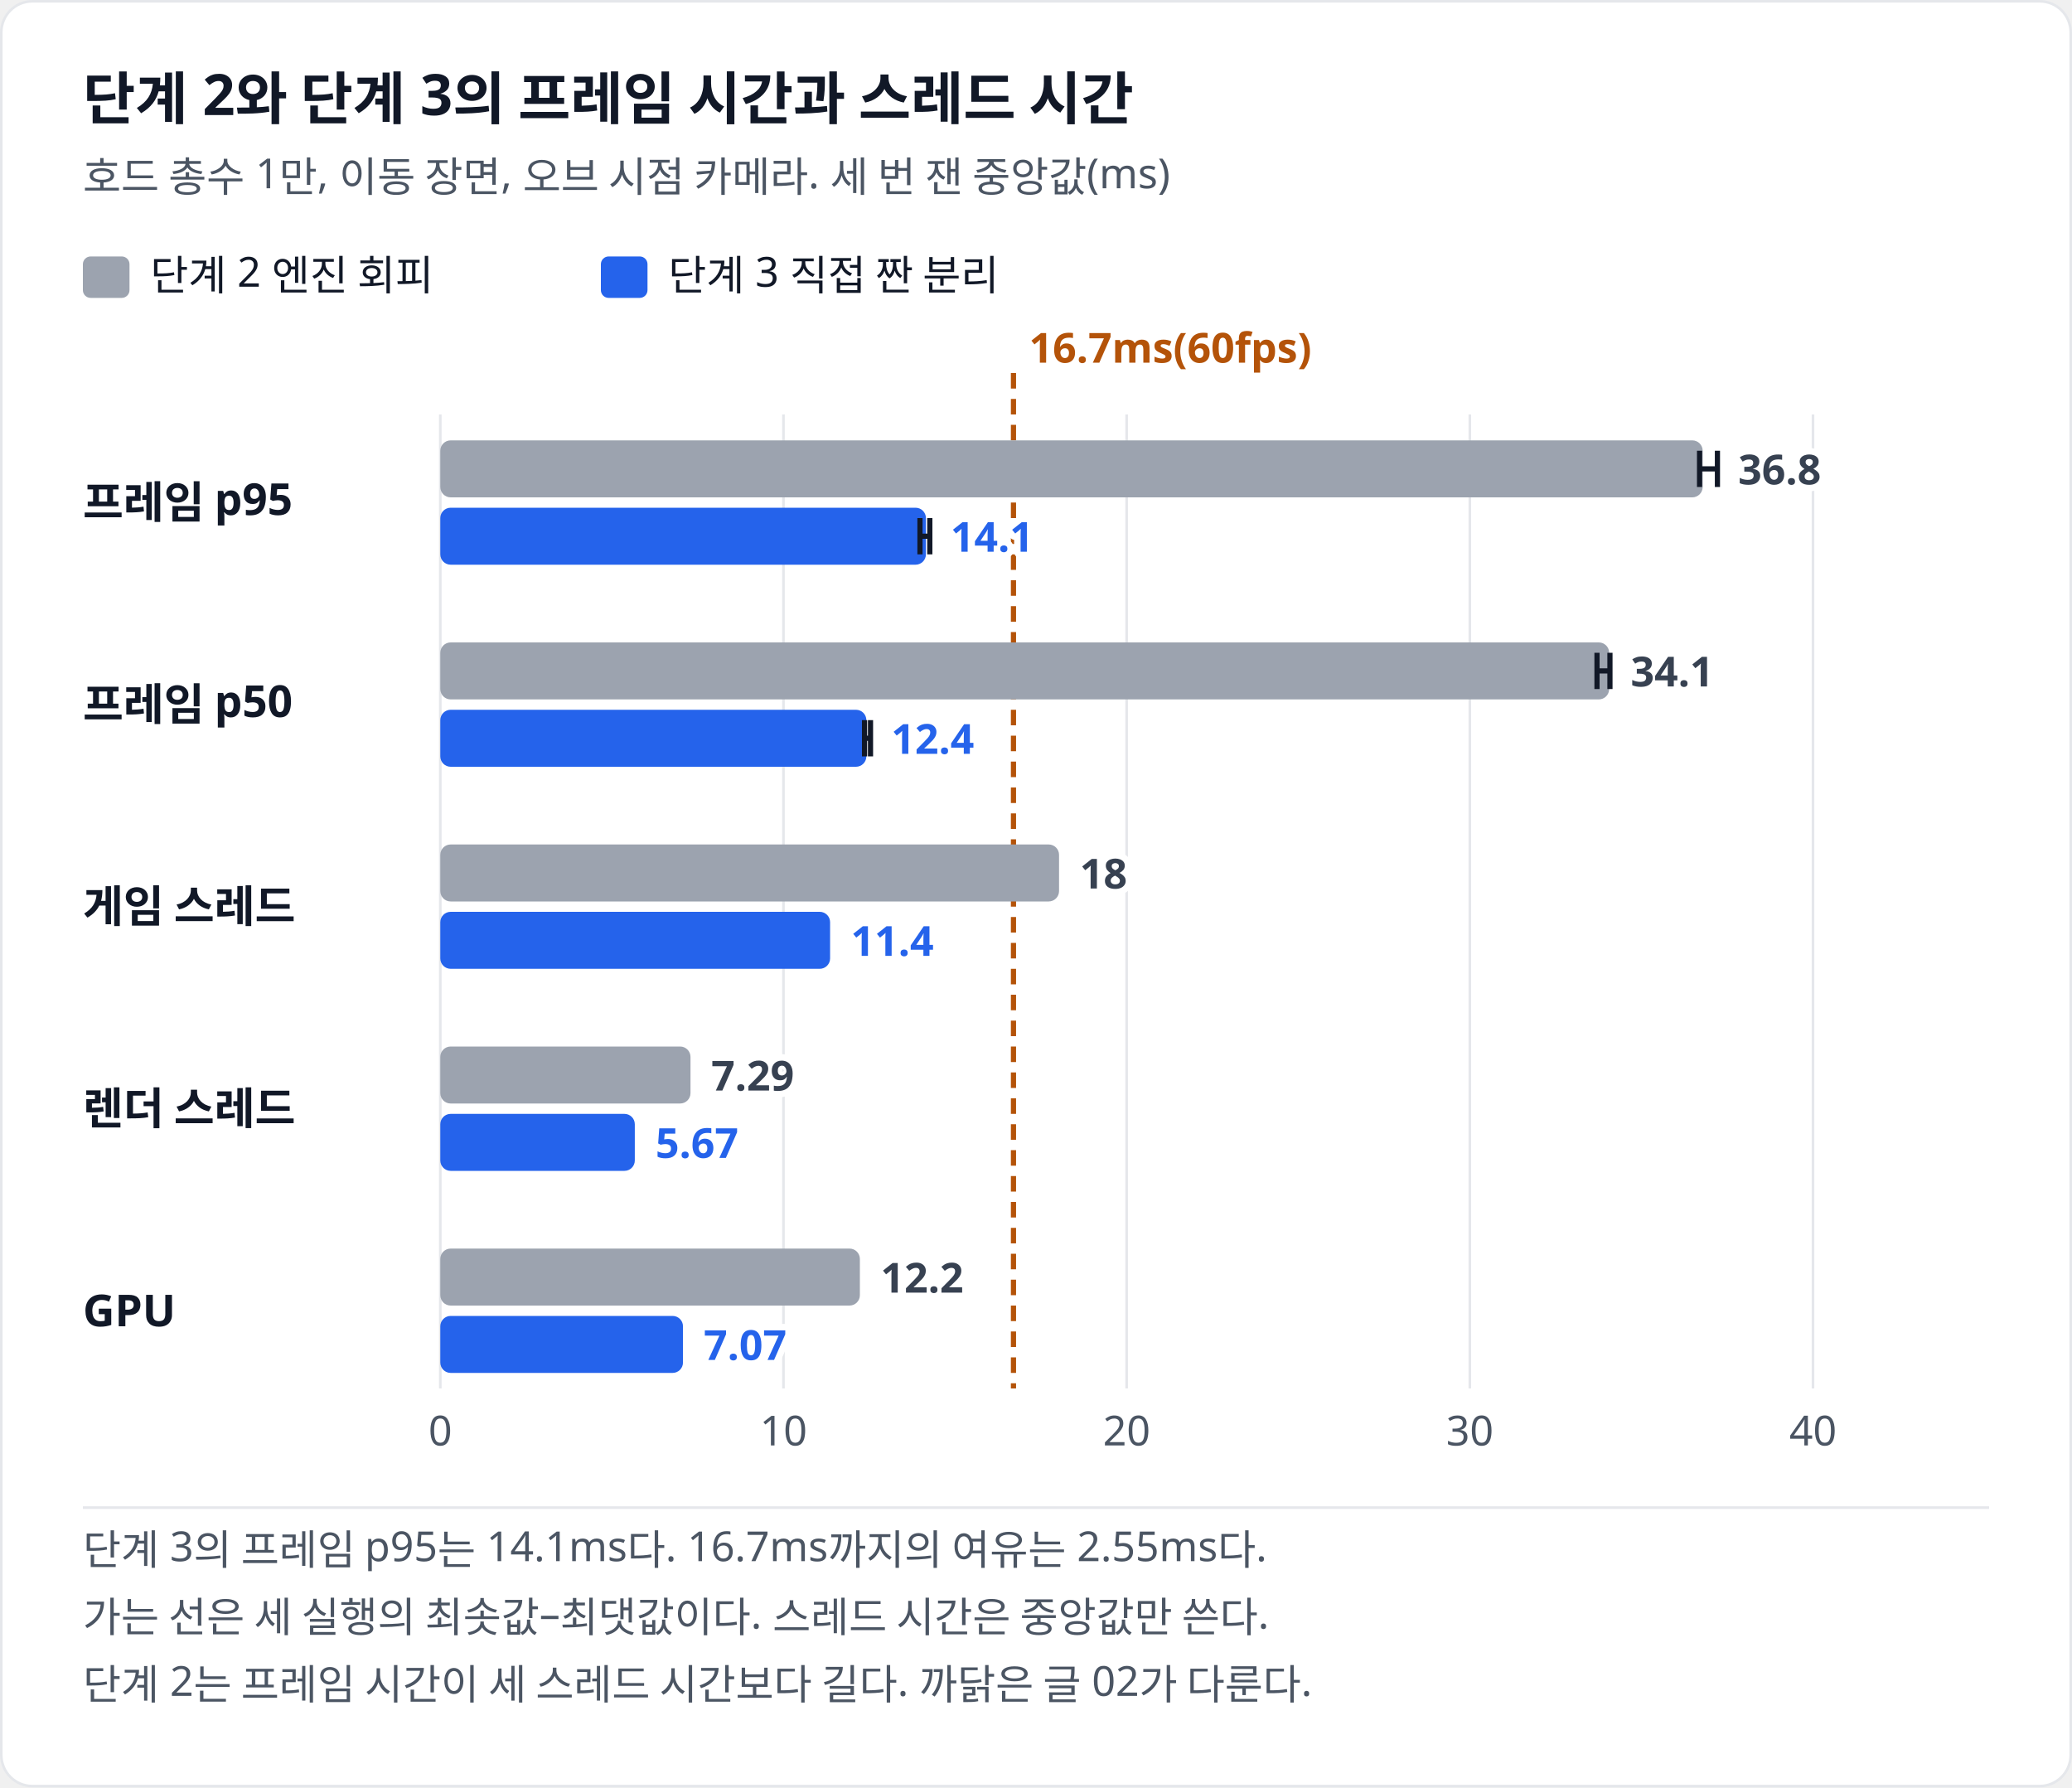
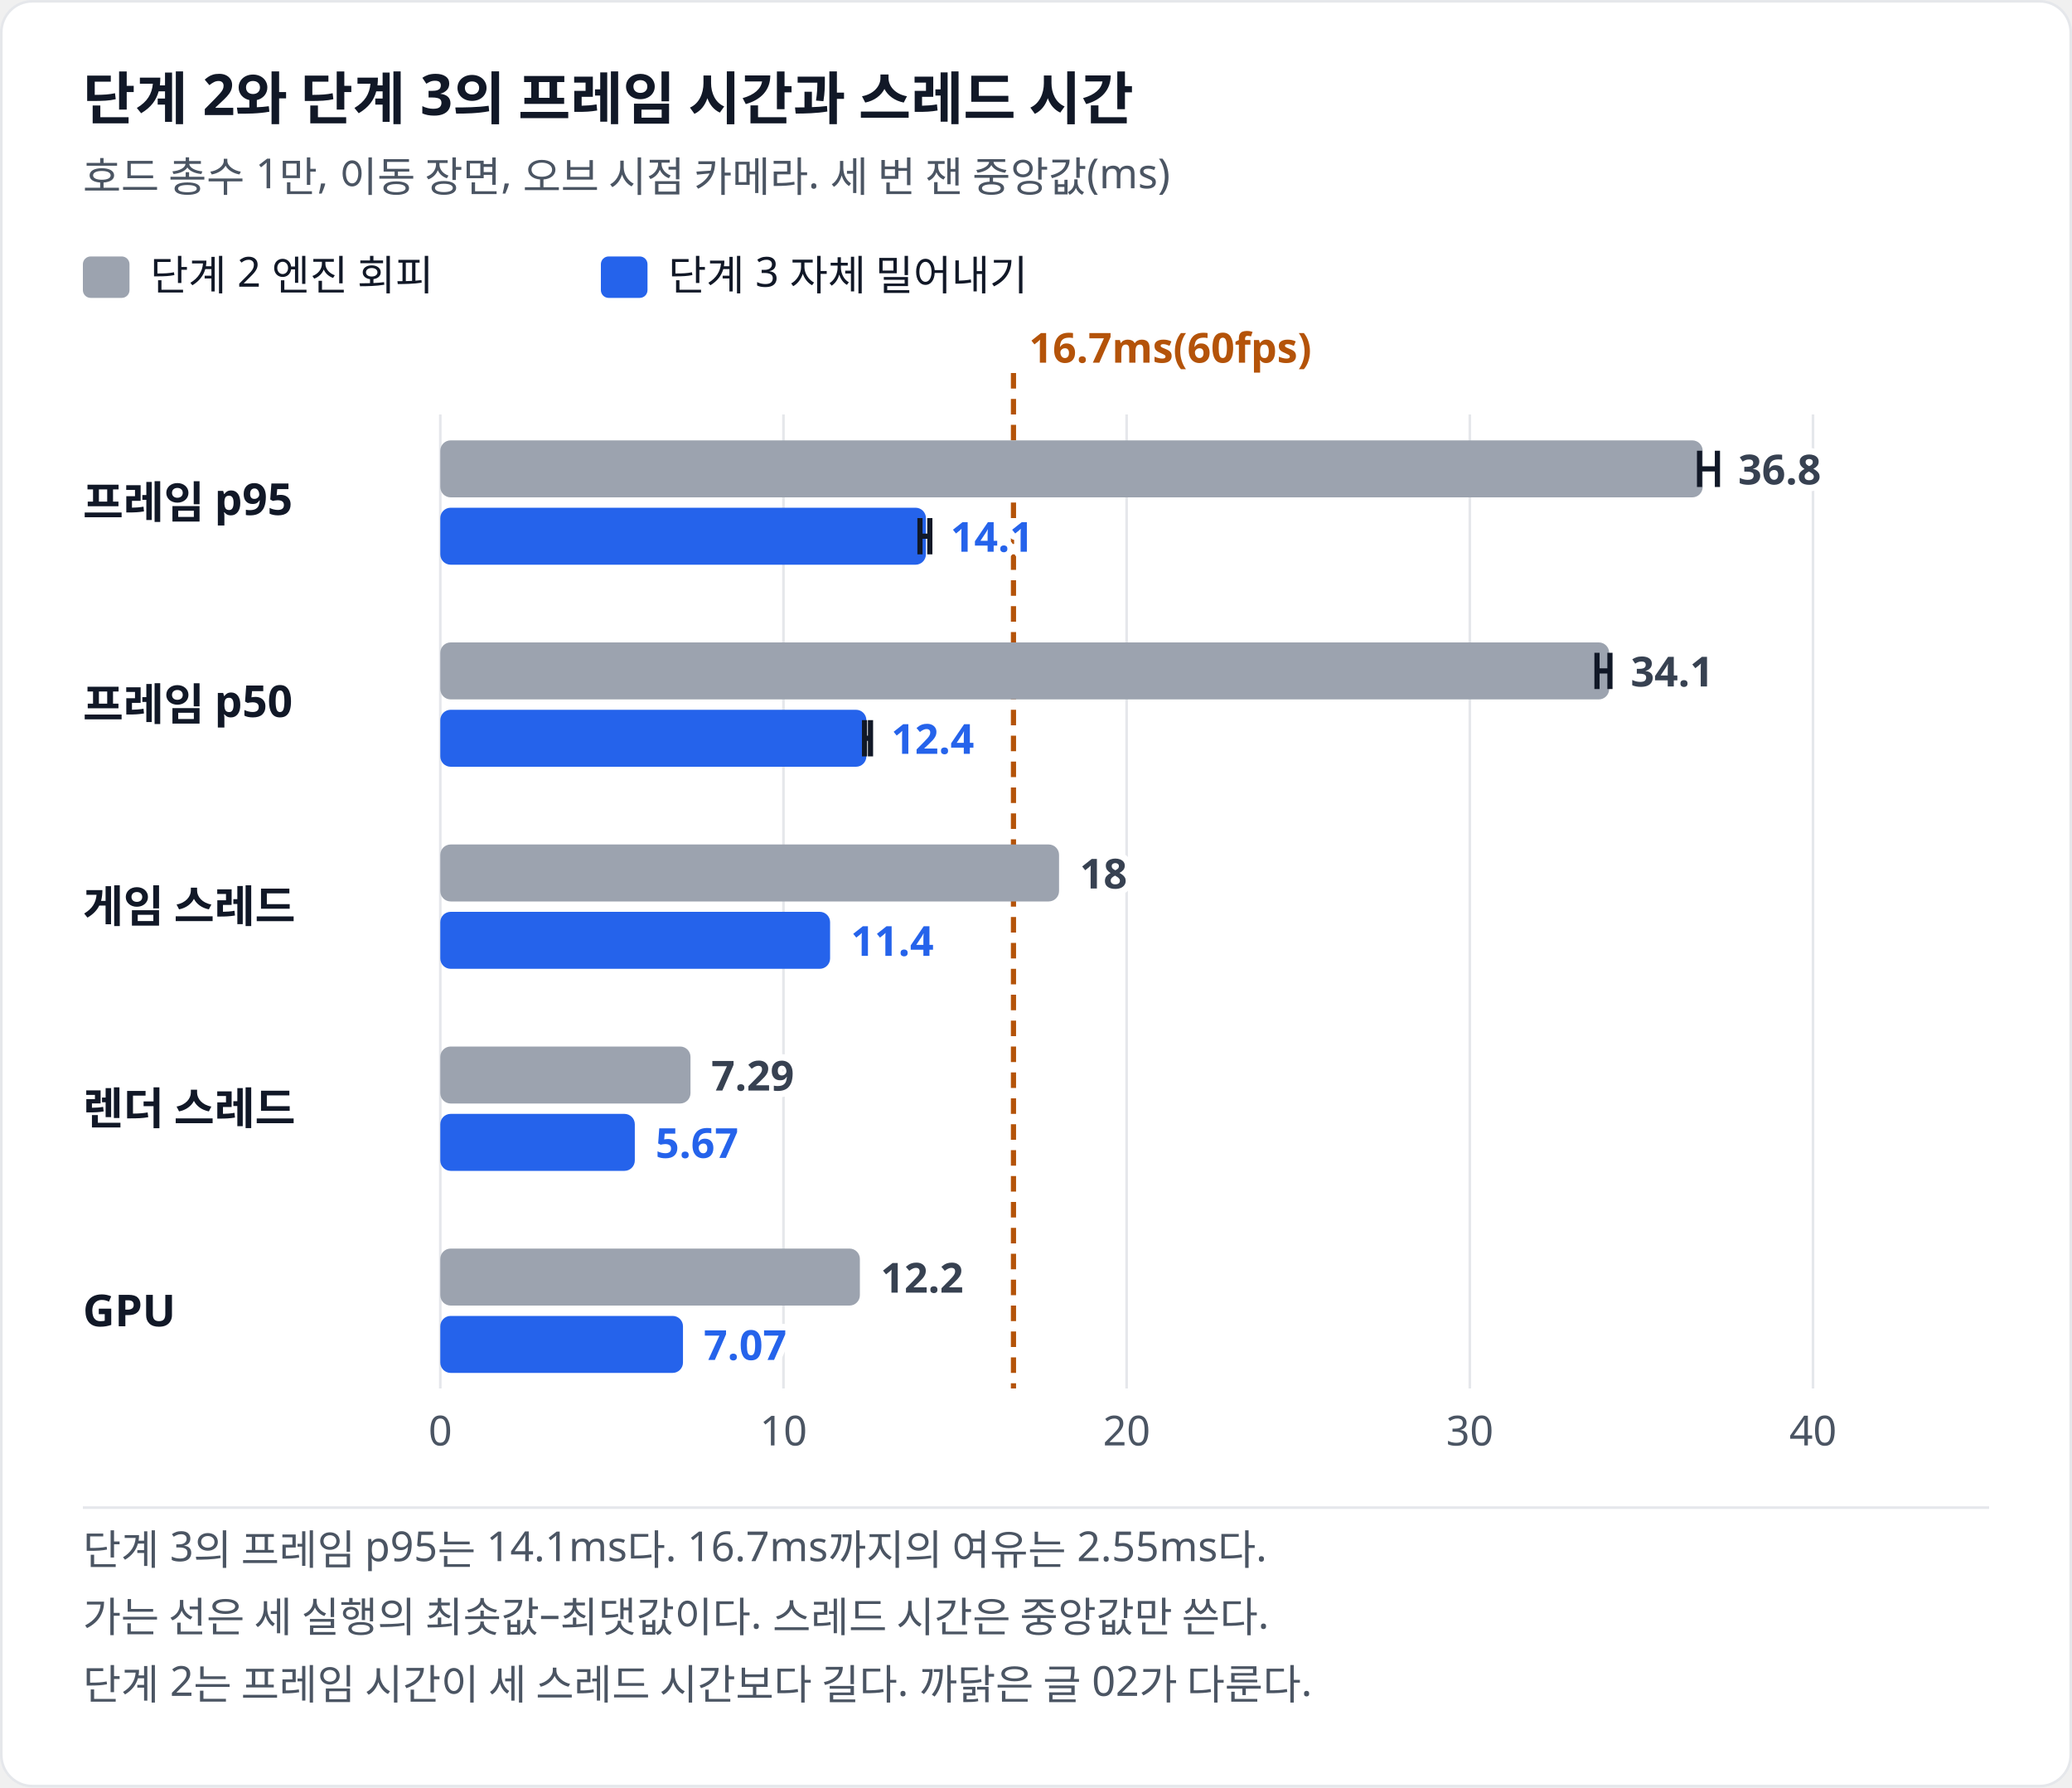
<svg xmlns="http://www.w3.org/2000/svg" width="800" height="690" viewBox="0 0 800 690" font-family="Malgun Gothic, Apple SD Gothic Neo, Noto Sans KR, Segoe UI, sans-serif" font-size="16" fill="#111827">
  <rect x="0.5" y="0.5" width="799" height="689" rx="12" fill="#ffffff" stroke="#e5e7eb" />
  <text x="32" y="46" font-size="22" font-weight="700">단계 2와 단계 3의 프레임 시간과 스레드 시간</text>
  <text x="32" y="74" font-size="16" fill="#4b5563">호드 총수 1만, 이동 장면, 오브 시점 카메라. 세 번 잰 중앙값(ms)</text>
  <rect x="32" y="99" width="18" height="16" rx="3" fill="#9ca3af" />
  <text x="58" y="112" font-size="16">단계 2 엔진 회피</text>
  <rect x="232" y="99" width="18" height="16" rx="3" fill="#2563eb" />
-   <text x="258" y="112" font-size="16">단계 3 직접 짠 분리</text>
+   <text x="258" y="112" font-size="16">단계 3 자체 밀어내기</text>
  <line x1="170.0" y1="160" x2="170.0" y2="536" stroke="#e5e7eb" />
  <text x="170.0" y="558" text-anchor="middle" font-size="16" fill="#4b5563">0</text>
  <line x1="302.5" y1="160" x2="302.5" y2="536" stroke="#e5e7eb" />
  <text x="302.5" y="558" text-anchor="middle" font-size="16" fill="#4b5563">10</text>
  <line x1="435.0" y1="160" x2="435.0" y2="536" stroke="#e5e7eb" />
  <text x="435.0" y="558" text-anchor="middle" font-size="16" fill="#4b5563">20</text>
  <line x1="567.5" y1="160" x2="567.5" y2="536" stroke="#e5e7eb" />
  <text x="567.5" y="558" text-anchor="middle" font-size="16" fill="#4b5563">30</text>
  <line x1="700.0" y1="160" x2="700.0" y2="536" stroke="#e5e7eb" />
  <text x="700.0" y="558" text-anchor="middle" font-size="16" fill="#4b5563">40</text>
  <line x1="391.3" y1="144" x2="391.3" y2="536" stroke="#b45309" stroke-width="2" stroke-dasharray="6 4" />
  <text x="397.3" y="140" font-size="16" font-weight="700" fill="#b45309">16.7ms(60fps)</text>
  <text x="32" y="200" font-size="17" font-weight="700">프레임 p95</text>
  <rect x="170" y="170" width="487.4" height="22" rx="4" fill="#9ca3af" />
  <line x1="656.2" y1="181.0" x2="663.1" y2="181.0" stroke="#111827" stroke-width="2" />
  <line x1="656.2" y1="174.0" x2="656.2" y2="188.0" stroke="#111827" stroke-width="2" />
  <line x1="663.1" y1="174.0" x2="663.1" y2="188.0" stroke="#111827" stroke-width="2" />
  <text x="671.1" y="187" font-size="16" font-weight="700" fill="#374151" paint-order="stroke" stroke="white" stroke-width="5" stroke-linejoin="round">36.8</text>
  <rect x="170" y="196" width="187.5" height="22" rx="4" fill="#2563eb" />
  <line x1="355.2" y1="207.0" x2="359.0" y2="207.0" stroke="#111827" stroke-width="2" />
  <line x1="355.2" y1="200.0" x2="355.2" y2="214.0" stroke="#111827" stroke-width="2" />
  <line x1="359.0" y1="200.0" x2="359.0" y2="214.0" stroke="#111827" stroke-width="2" />
  <text x="367.0" y="213" font-size="16" font-weight="700" fill="#2563eb" paint-order="stroke" stroke="white" stroke-width="5" stroke-linejoin="round">14.1</text>
  <text x="32" y="278" font-size="17" font-weight="700">프레임 p50</text>
  <rect x="170" y="248" width="451.3" height="22" rx="4" fill="#9ca3af" />
  <line x1="616.6" y1="259.0" x2="621.6" y2="259.0" stroke="#111827" stroke-width="2" />
  <line x1="616.6" y1="252.0" x2="616.6" y2="266.0" stroke="#111827" stroke-width="2" />
  <line x1="621.6" y1="252.0" x2="621.6" y2="266.0" stroke="#111827" stroke-width="2" />
  <text x="629.6" y="265" font-size="16" font-weight="700" fill="#374151" paint-order="stroke" stroke="white" stroke-width="5" stroke-linejoin="round">34.1</text>
  <rect x="170" y="274" width="164.5" height="22" rx="4" fill="#2563eb" />
  <line x1="333.8" y1="285.0" x2="336.1" y2="285.0" stroke="#111827" stroke-width="2" />
  <line x1="333.8" y1="278.0" x2="333.8" y2="292.0" stroke="#111827" stroke-width="2" />
  <line x1="336.1" y1="278.0" x2="336.1" y2="292.0" stroke="#111827" stroke-width="2" />
  <text x="344.1" y="291" font-size="16" font-weight="700" fill="#2563eb" paint-order="stroke" stroke="white" stroke-width="5" stroke-linejoin="round">12.4</text>
  <text x="32" y="356" font-size="17" font-weight="700">게임 스레드</text>
  <rect x="170" y="326" width="238.9" height="22" rx="4" fill="#9ca3af" />
  <text x="416.9" y="343" font-size="16" font-weight="700" fill="#374151" paint-order="stroke" stroke="white" stroke-width="5" stroke-linejoin="round">18</text>
  <rect x="170" y="352" width="150.5" height="22" rx="4" fill="#2563eb" />
  <text x="328.5" y="369" font-size="16" font-weight="700" fill="#2563eb" paint-order="stroke" stroke="white" stroke-width="5" stroke-linejoin="round">11.4</text>
  <text x="32" y="434" font-size="17" font-weight="700">렌더 스레드</text>
  <rect x="170" y="404" width="96.6" height="22" rx="4" fill="#9ca3af" />
  <text x="274.6" y="421" font-size="16" font-weight="700" fill="#374151" paint-order="stroke" stroke="white" stroke-width="5" stroke-linejoin="round">7.29</text>
  <rect x="170" y="430" width="75.1" height="22" rx="4" fill="#2563eb" />
  <text x="253.1" y="447" font-size="16" font-weight="700" fill="#2563eb" paint-order="stroke" stroke="white" stroke-width="5" stroke-linejoin="round">5.67</text>
  <text x="32" y="512" font-size="17" font-weight="700">GPU</text>
  <rect x="170" y="482" width="162.0" height="22" rx="4" fill="#9ca3af" />
  <text x="340.0" y="499" font-size="16" font-weight="700" fill="#374151" paint-order="stroke" stroke="white" stroke-width="5" stroke-linejoin="round">12.2</text>
  <rect x="170" y="508" width="93.7" height="22" rx="4" fill="#2563eb" />
  <text x="271.7" y="525" font-size="16" font-weight="700" fill="#2563eb" paint-order="stroke" stroke="white" stroke-width="5" stroke-linejoin="round">7.07</text>
  <line x1="32" y1="582" x2="768" y2="582" stroke="#e5e7eb" />
  <text x="32" y="604" font-size="16" fill="#4b5563">단계 3의 프레임 p95는 14.1ms다. 16.7ms까지의 여유는 2.55ms다.</text>
  <text x="32" y="630" font-size="16" fill="#4b5563">가는 선은 세 실행의 최솟값–최댓값이다. 스레드 시간은 중앙값만 쓴다.</text>
  <text x="32" y="656" font-size="16" fill="#4b5563">단계 2는 프레임 시간이 세 스레드 시간보다 길다. 까닭은 글 02가 다룬다.</text>
</svg>
